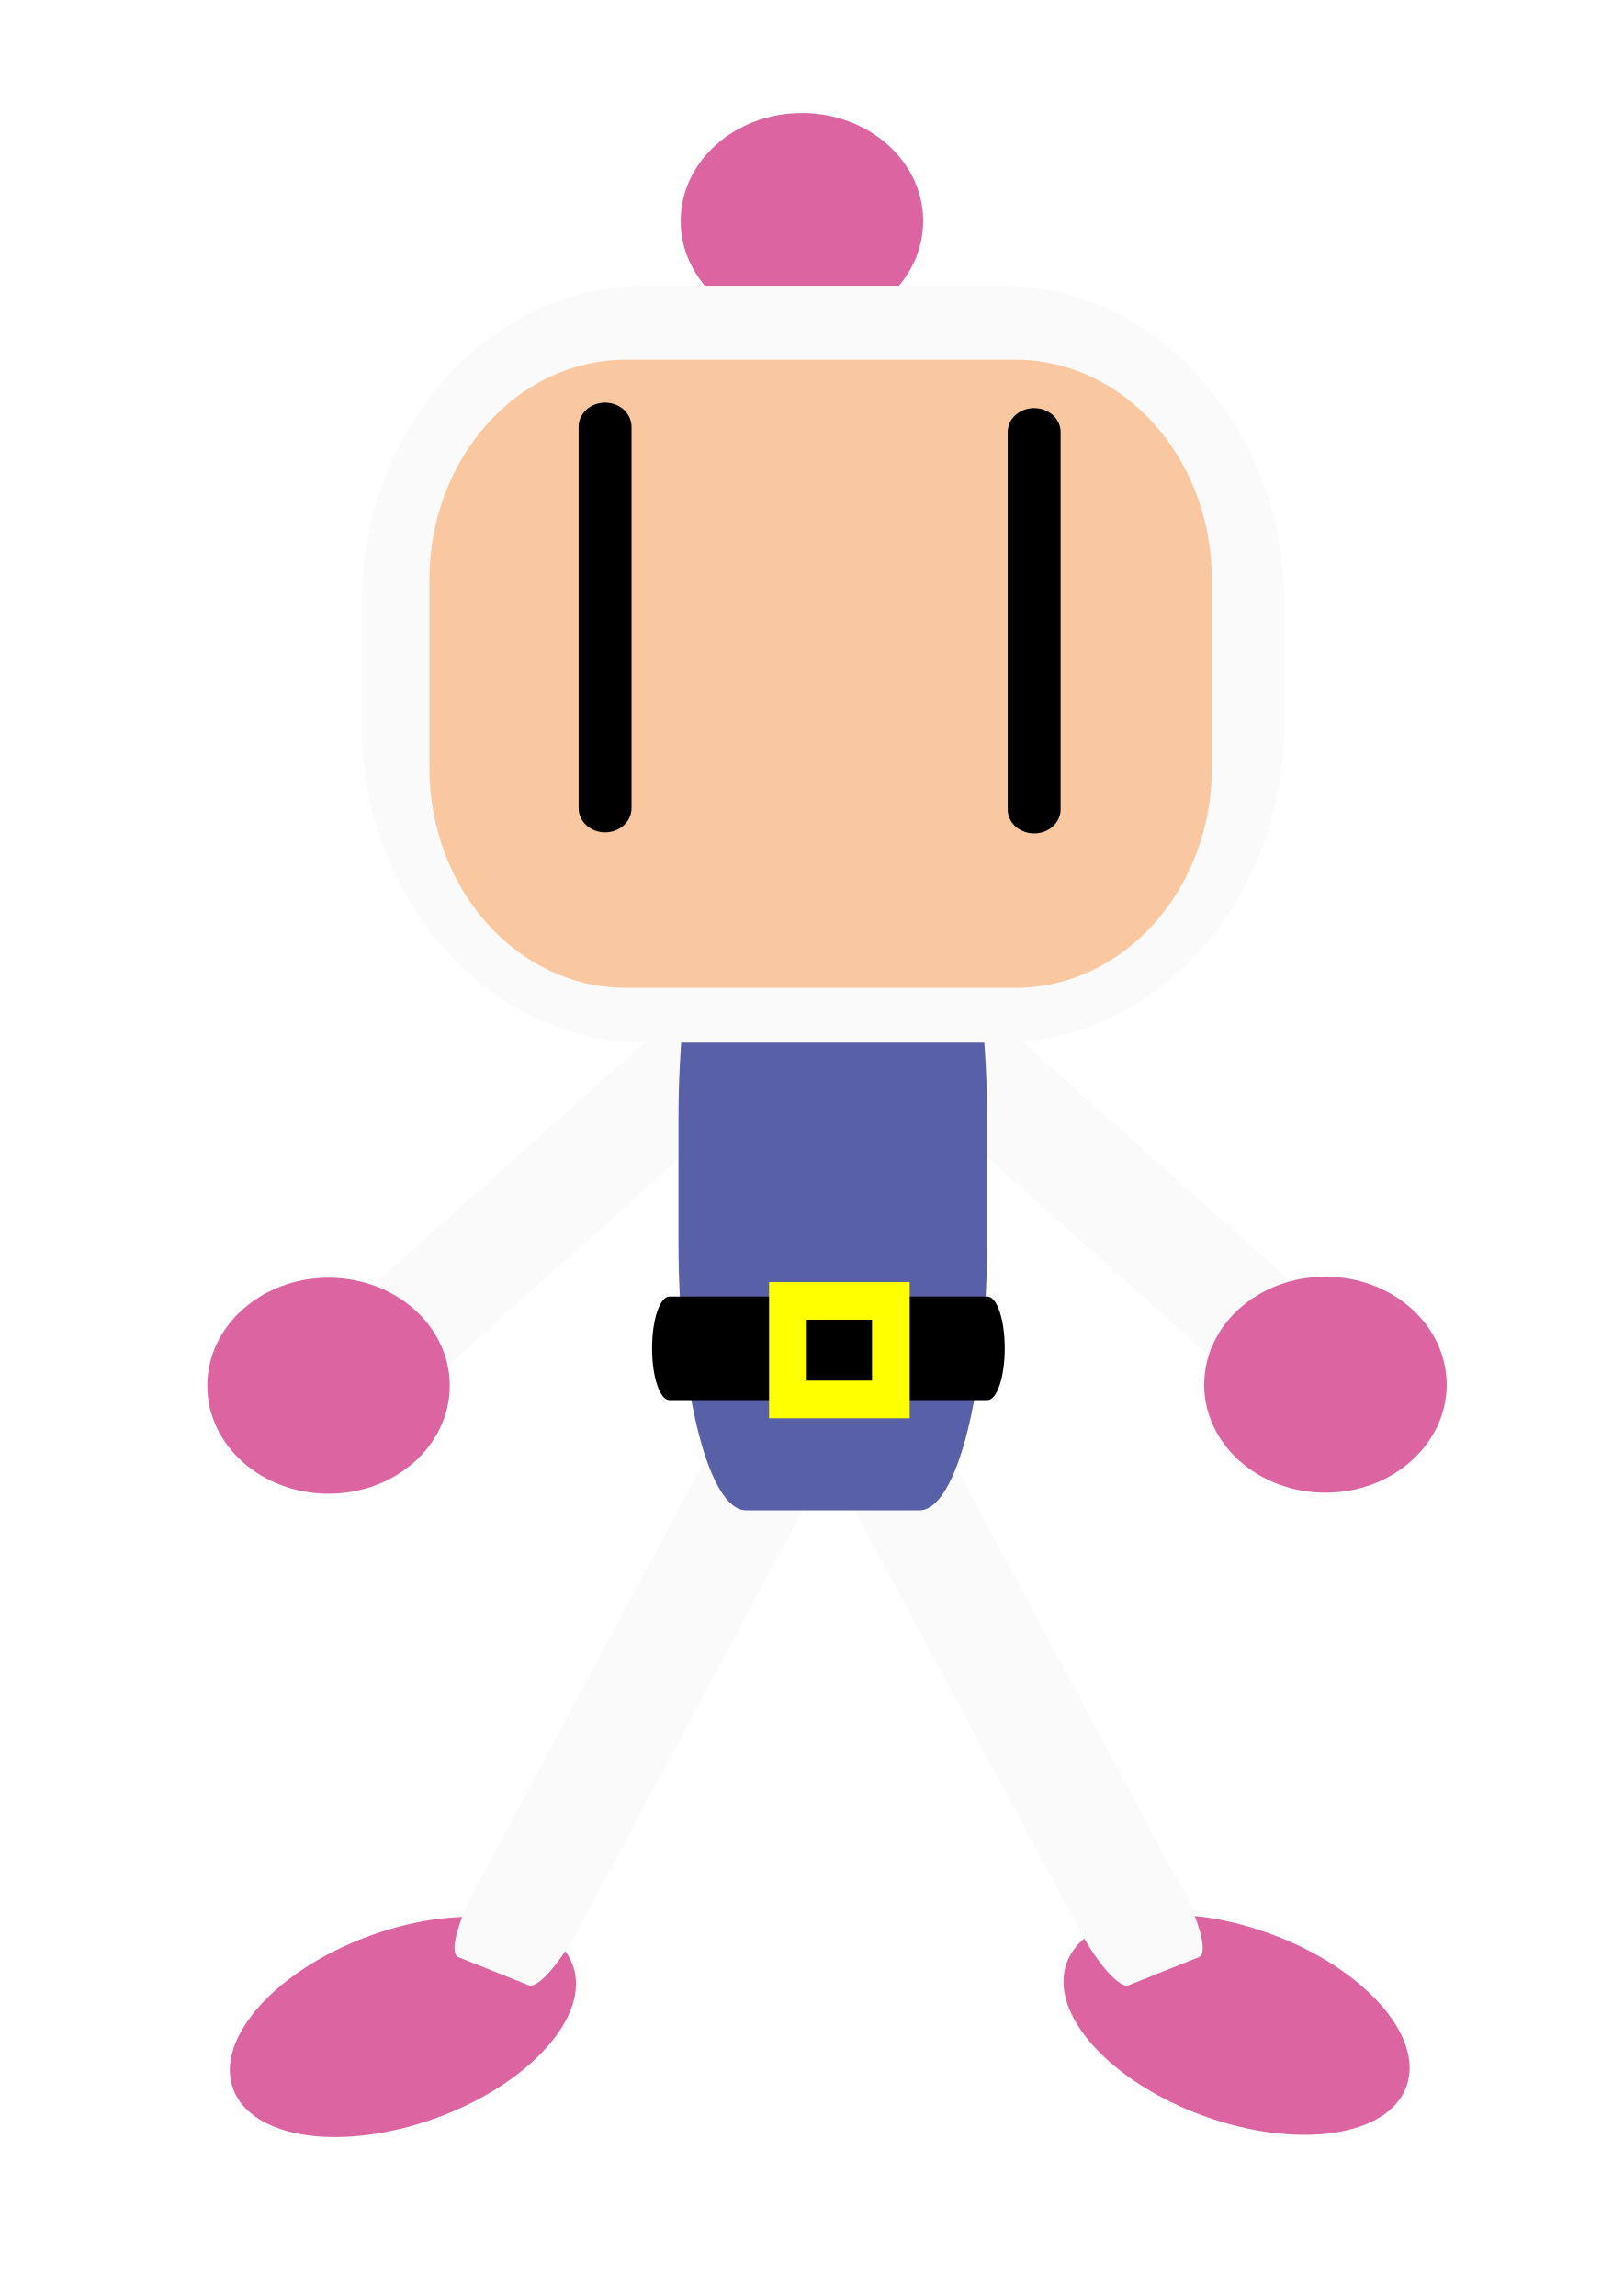
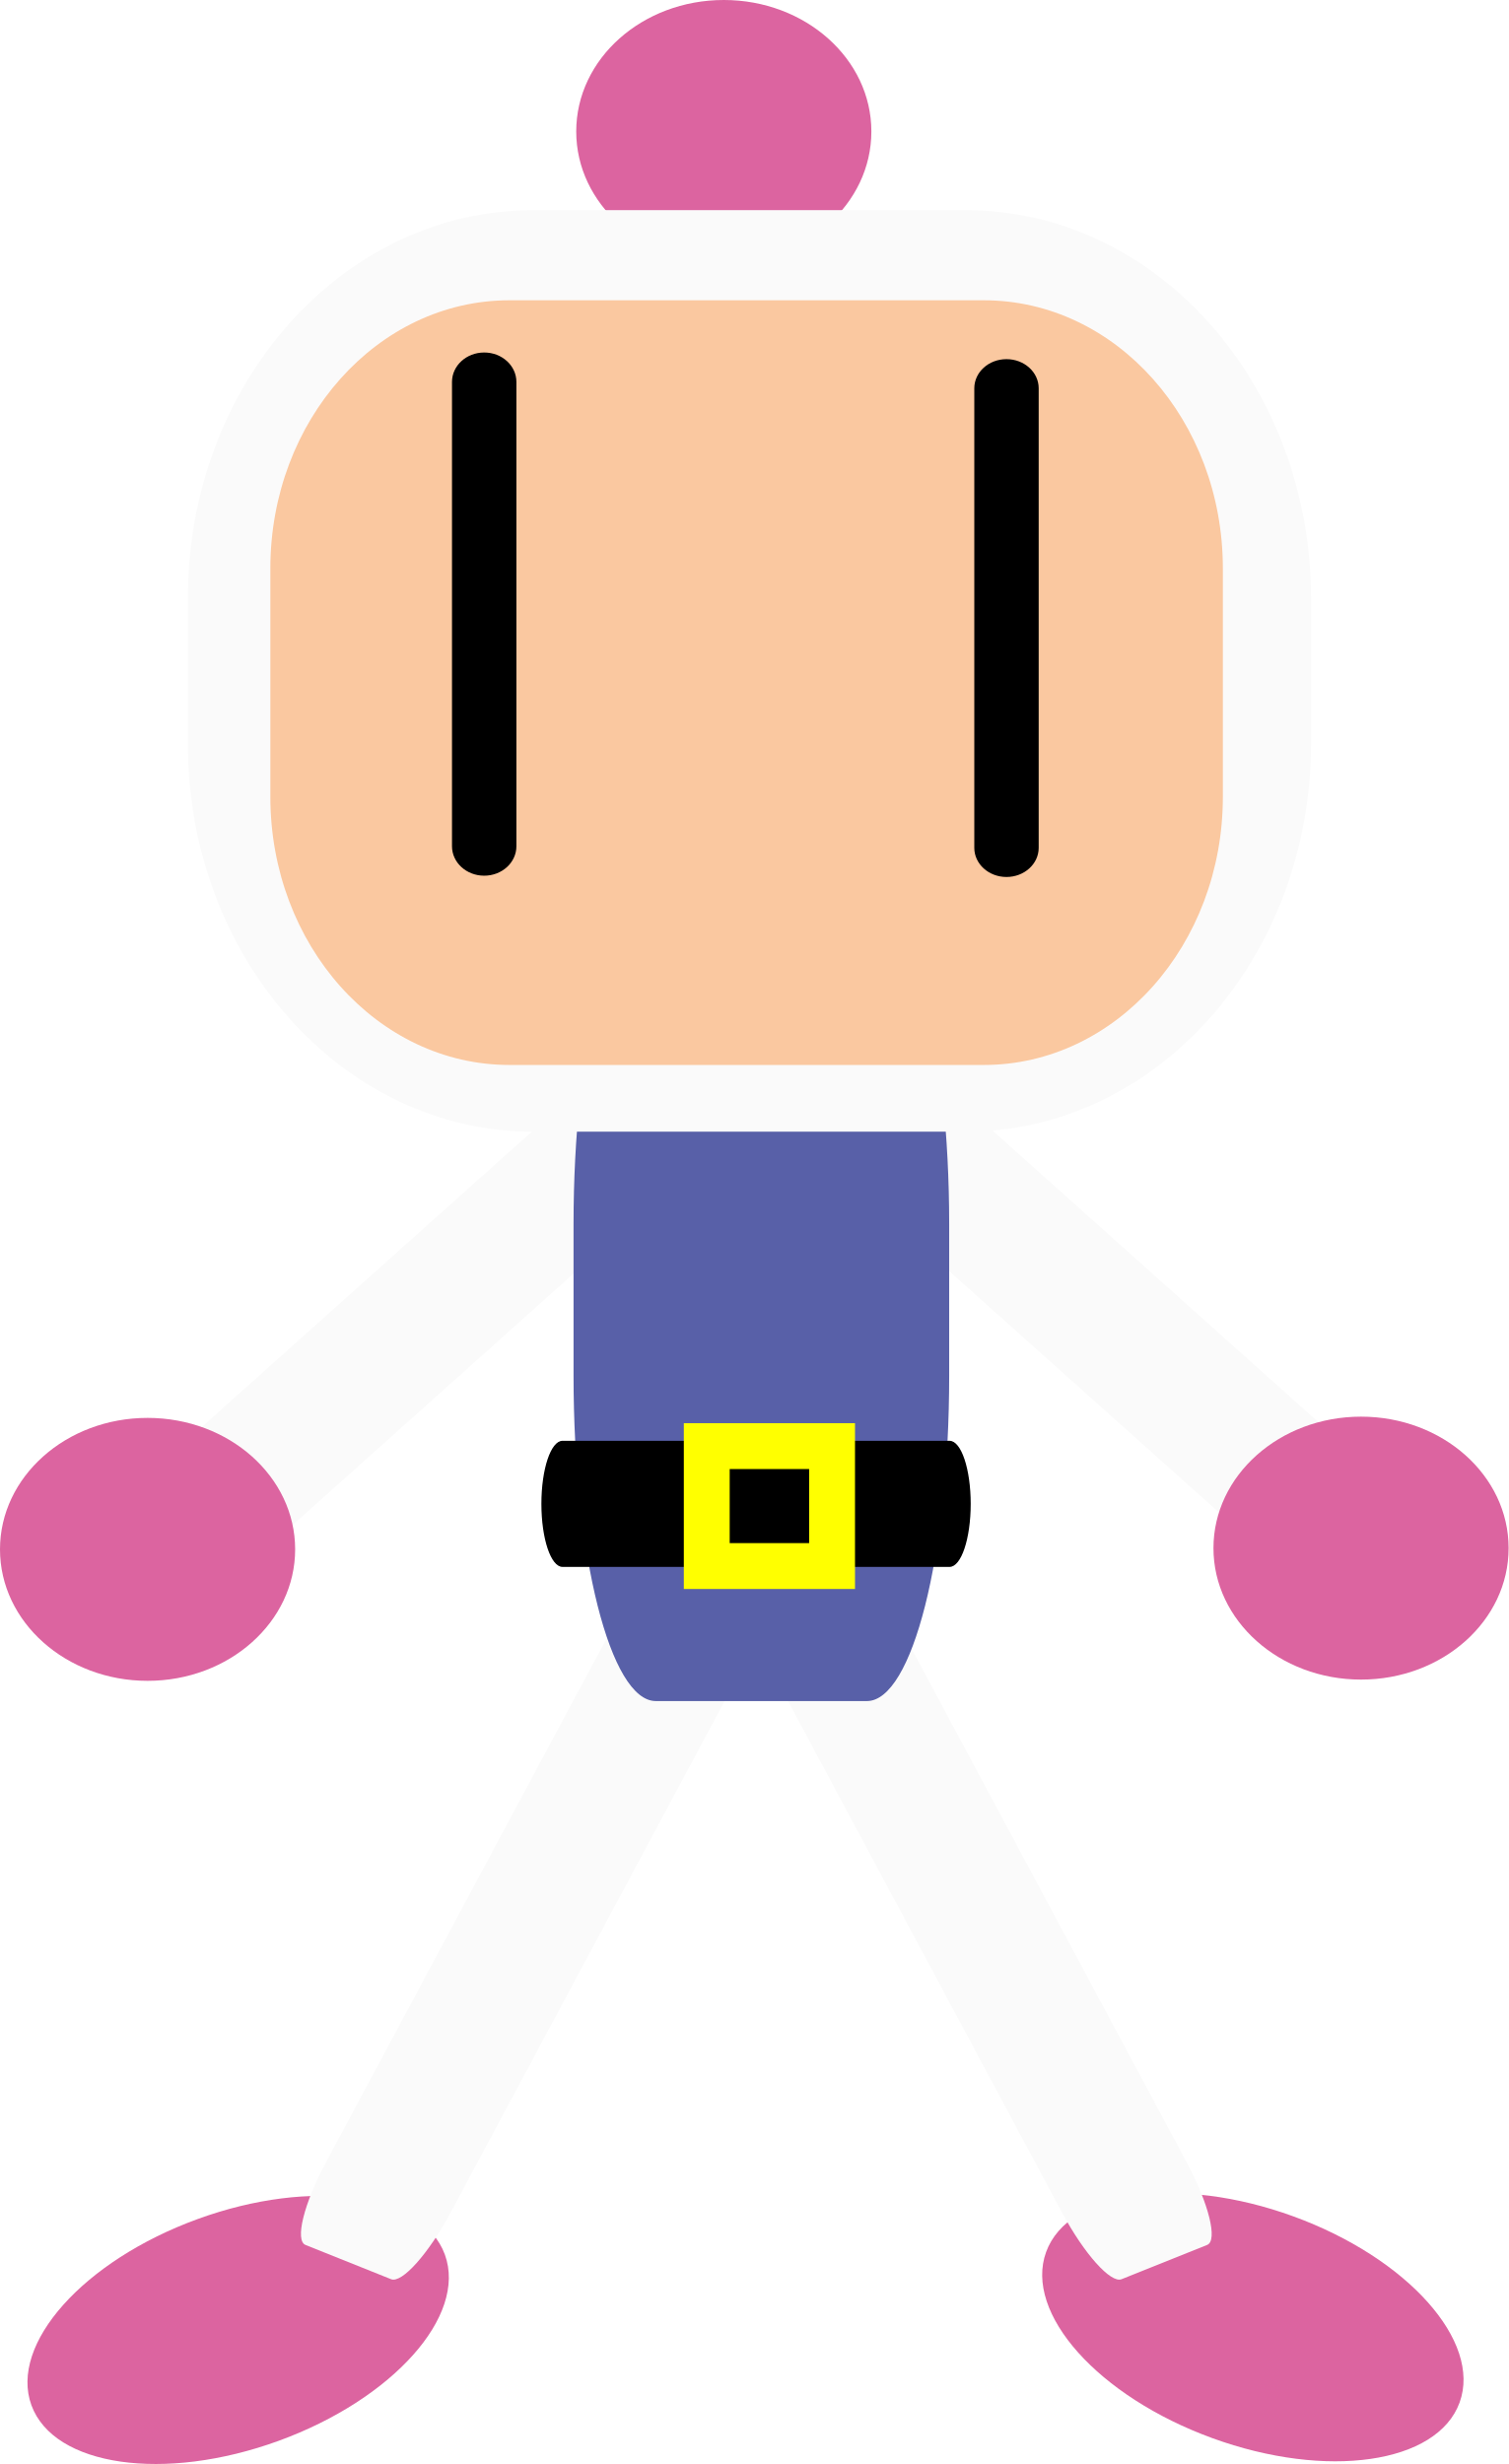
- <svg xmlns="http://www.w3.org/2000/svg" width="744.094" height="1052.362" id="svg2" version="1.1">
+ <svg xmlns="http://www.w3.org/2000/svg" width="567.964" height="927.681" id="svg2" version="1.1">
  <defs id="defs4" />
-   <g id="layer1">
-     <path style="fill:#dc64a0;fill-opacity:1" id="path3013-8-5-1" d="m 411.132,262.423 a 55.558,49.497 0 1 1 -111.117,0 55.558,49.497 0 1 1 111.117,0 z" transform="matrix(1.400996,0.5099209,0.3071201,-0.8438056,-12.07761,968.1313)" />
-     <path style="fill:#dc64a0;fill-opacity:1" id="path3013-8-5" d="m 411.132,262.423 a 55.558,49.497 0 1 1 -111.117,0 55.558,49.497 0 1 1 111.117,0 z" transform="matrix(1.400996,-0.5099209,0.3071201,0.8438056,-394.0979,888.9026)" />
+   <g id="layer1" transform="translate(-94.9953,-51.81373)">
+     <path style="fill:#dc64a0;fill-opacity:1" id="path3013-8-5-1" d="m 411.132,262.423 c 0,27.337 -24.874,49.497 -55.558,49.497 -30.684,0 -55.558,-22.161 -55.558,-49.497 0,-27.337 24.874,-49.497 55.558,-49.497 30.684,0 55.558,22.161 55.558,49.497 z" transform="matrix(1.400996,0.5099209,0.3071201,-0.8438056,-12.07761,968.1313)" />
+     <path style="fill:#dc64a0;fill-opacity:1" id="path3013-8-5" d="m 411.132,262.423 c 0,27.337 -24.874,49.497 -55.558,49.497 -30.684,0 -55.558,-22.161 -55.558,-49.497 0,-27.337 24.874,-49.497 55.558,-49.497 30.684,0 55.558,22.161 55.558,49.497 z" transform="matrix(1.400996,-0.5099209,0.3071201,0.8438056,-394.0979,888.9026)" />
    <rect style="fill:#fafafa;fill-opacity:1" id="rect3015-4-5" width="50.606" height="423.331" x="-69.1" y="620.071" rx="7.948" ry="31.794" transform="matrix(-0.9283361,0.3717419,0.4721957,0.8814938,0,0)" />
    <rect style="fill:#fafafa;fill-opacity:1" id="rect3015-4" width="50.606" height="423.331" x="604.512" y="335.997" rx="7.948" ry="31.794" transform="matrix(0.9283361,0.3717419,-0.4721957,0.8814938,0,0)" />
    <rect style="fill:#fafafa;fill-opacity:1" id="rect3015-2" width="50.606" height="423.331" x="-94.165" y="-931.183" rx="7.948" ry="31.794" transform="matrix(0.7452074,-0.6668327,-0.7452074,-0.6668327,0,0)" />
    <rect style="fill:#fafafa;fill-opacity:1" id="rect3015" width="50.606" height="423.331" x="556.392" y="-25" rx="7.948" ry="31.794" transform="matrix(0.7452074,0.6668327,-0.7452074,0.6668327,0,0)" />
    <rect style="fill:#5860a8;fill-opacity:1" id="rect3815" width="141.421" height="302.036" x="310.924" y="390.215" rx="30.961" ry="122.541" />
-     <path style="fill:#dc64a0;fill-opacity:1" id="path3013" d="m 411.132,262.423 a 55.558,49.497 0 1 1 -111.117,0 55.558,49.497 0 1 1 111.117,0 z" transform="translate(11.91878,-161.1117)" />
+     <path style="fill:#dc64a0;fill-opacity:1" id="path3013" d="m 411.132,262.423 c 0,27.337 -24.874,49.497 -55.558,49.497 -30.684,0 -55.558,-22.161 -55.558,-49.497 0,-27.337 24.874,-49.497 55.558,-49.497 30.684,0 55.558,22.161 55.558,49.497 z" transform="translate(11.91878,-161.1117)" />
    <rect style="fill:#fafafa;fill-opacity:1" id="rect2985" width="422.857" height="346.957" x="165.714" y="130.934" rx="130" ry="146.172" />
    <rect style="fill:#fac8a0;fill-opacity:1" id="rect2987" width="358.604" height="287.893" x="196.777" y="164.87" rx="90" ry="100.984" />
    <rect style="fill:#000000" id="rect2993-1" width="24.244" height="194.959" x="461.8" y="187.032" rx="22.127" ry="10.966" />
    <rect style="fill:#000000" id="rect2993-1-4" width="24.244" height="196.98" x="265.165" y="184.527" rx="22.127" ry="11.08" />
-     <path style="fill:#dc64a0;fill-opacity:1" id="path3013-8" d="m 411.132,262.423 a 55.558,49.497 0 1 1 -111.117,0 55.558,49.497 0 1 1 111.117,0 z" transform="translate(-205.02,372.7171)" />
+     <path style="fill:#dc64a0;fill-opacity:1" id="path3013-8" d="m 411.132,262.423 c 0,27.337 -24.874,49.497 -55.558,49.497 -30.684,0 -55.558,-22.161 -55.558,-49.497 0,-27.337 24.874,-49.497 55.558,-49.497 30.684,0 55.558,22.161 55.558,49.497 z" transform="translate(-205.02,372.7171)" />
    <rect style="fill:#000000;fill-opacity:1" id="rect3837" width="161.624" height="47.477" x="298.822" y="594.266" rx="7.948" ry="38.316" />
-     <path style="fill:#dc64a0;fill-opacity:1" id="path3013-8-8" d="m 411.132,262.423 a 55.558,49.497 0 1 1 -111.117,0 55.558,49.497 0 1 1 111.117,0 z" transform="translate(251.8273,372.2489)" />
+     <path style="fill:#dc64a0;fill-opacity:1" id="path3013-8-8" d="m 411.132,262.423 c 0,27.337 -24.874,49.497 -55.558,49.497 -30.684,0 -55.558,-22.161 -55.558,-49.497 0,-27.337 24.874,-49.497 55.558,-49.497 30.684,0 55.558,22.161 55.558,49.497 z" transform="translate(251.8273,372.2489)" />
    <rect style="fill:#000000;fill-opacity:1;stroke:#ffff00;stroke-width:17.27;stroke-miterlimit:4;stroke-opacity:1;stroke-dasharray:none" id="rect3875" width="47.177" height="45.157" x="361.077" y="596.266" />
  </g>
</svg>
